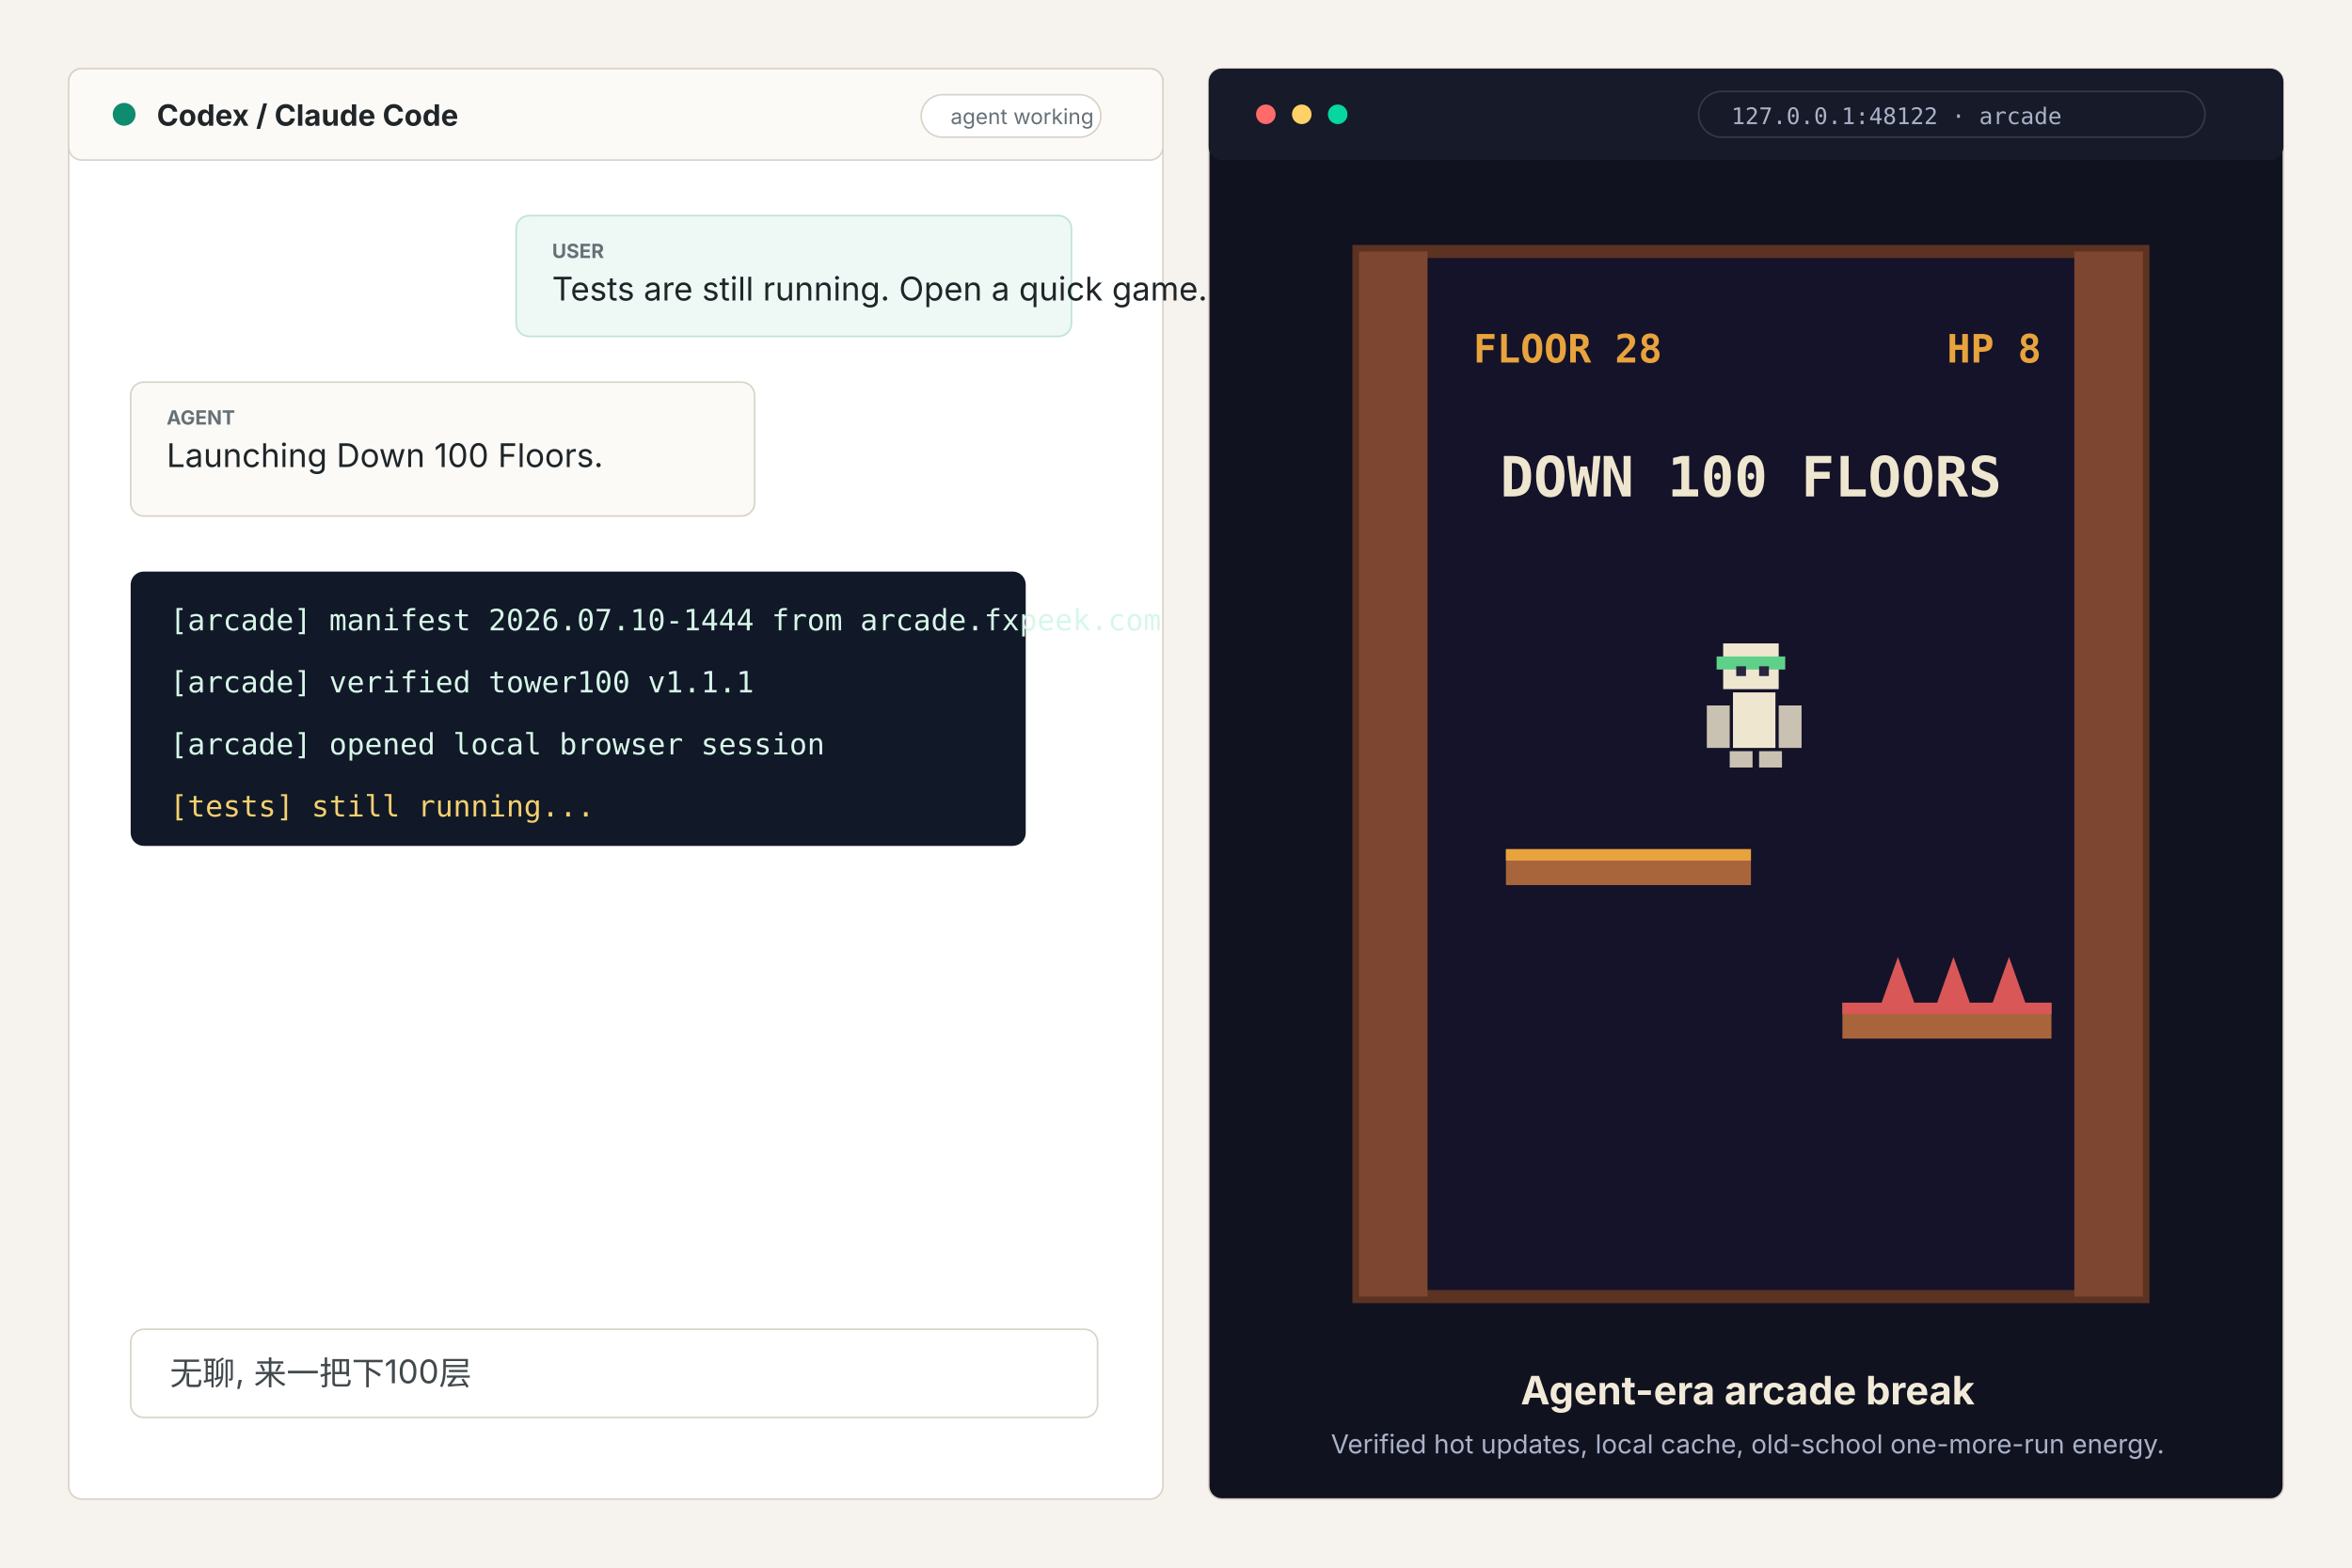
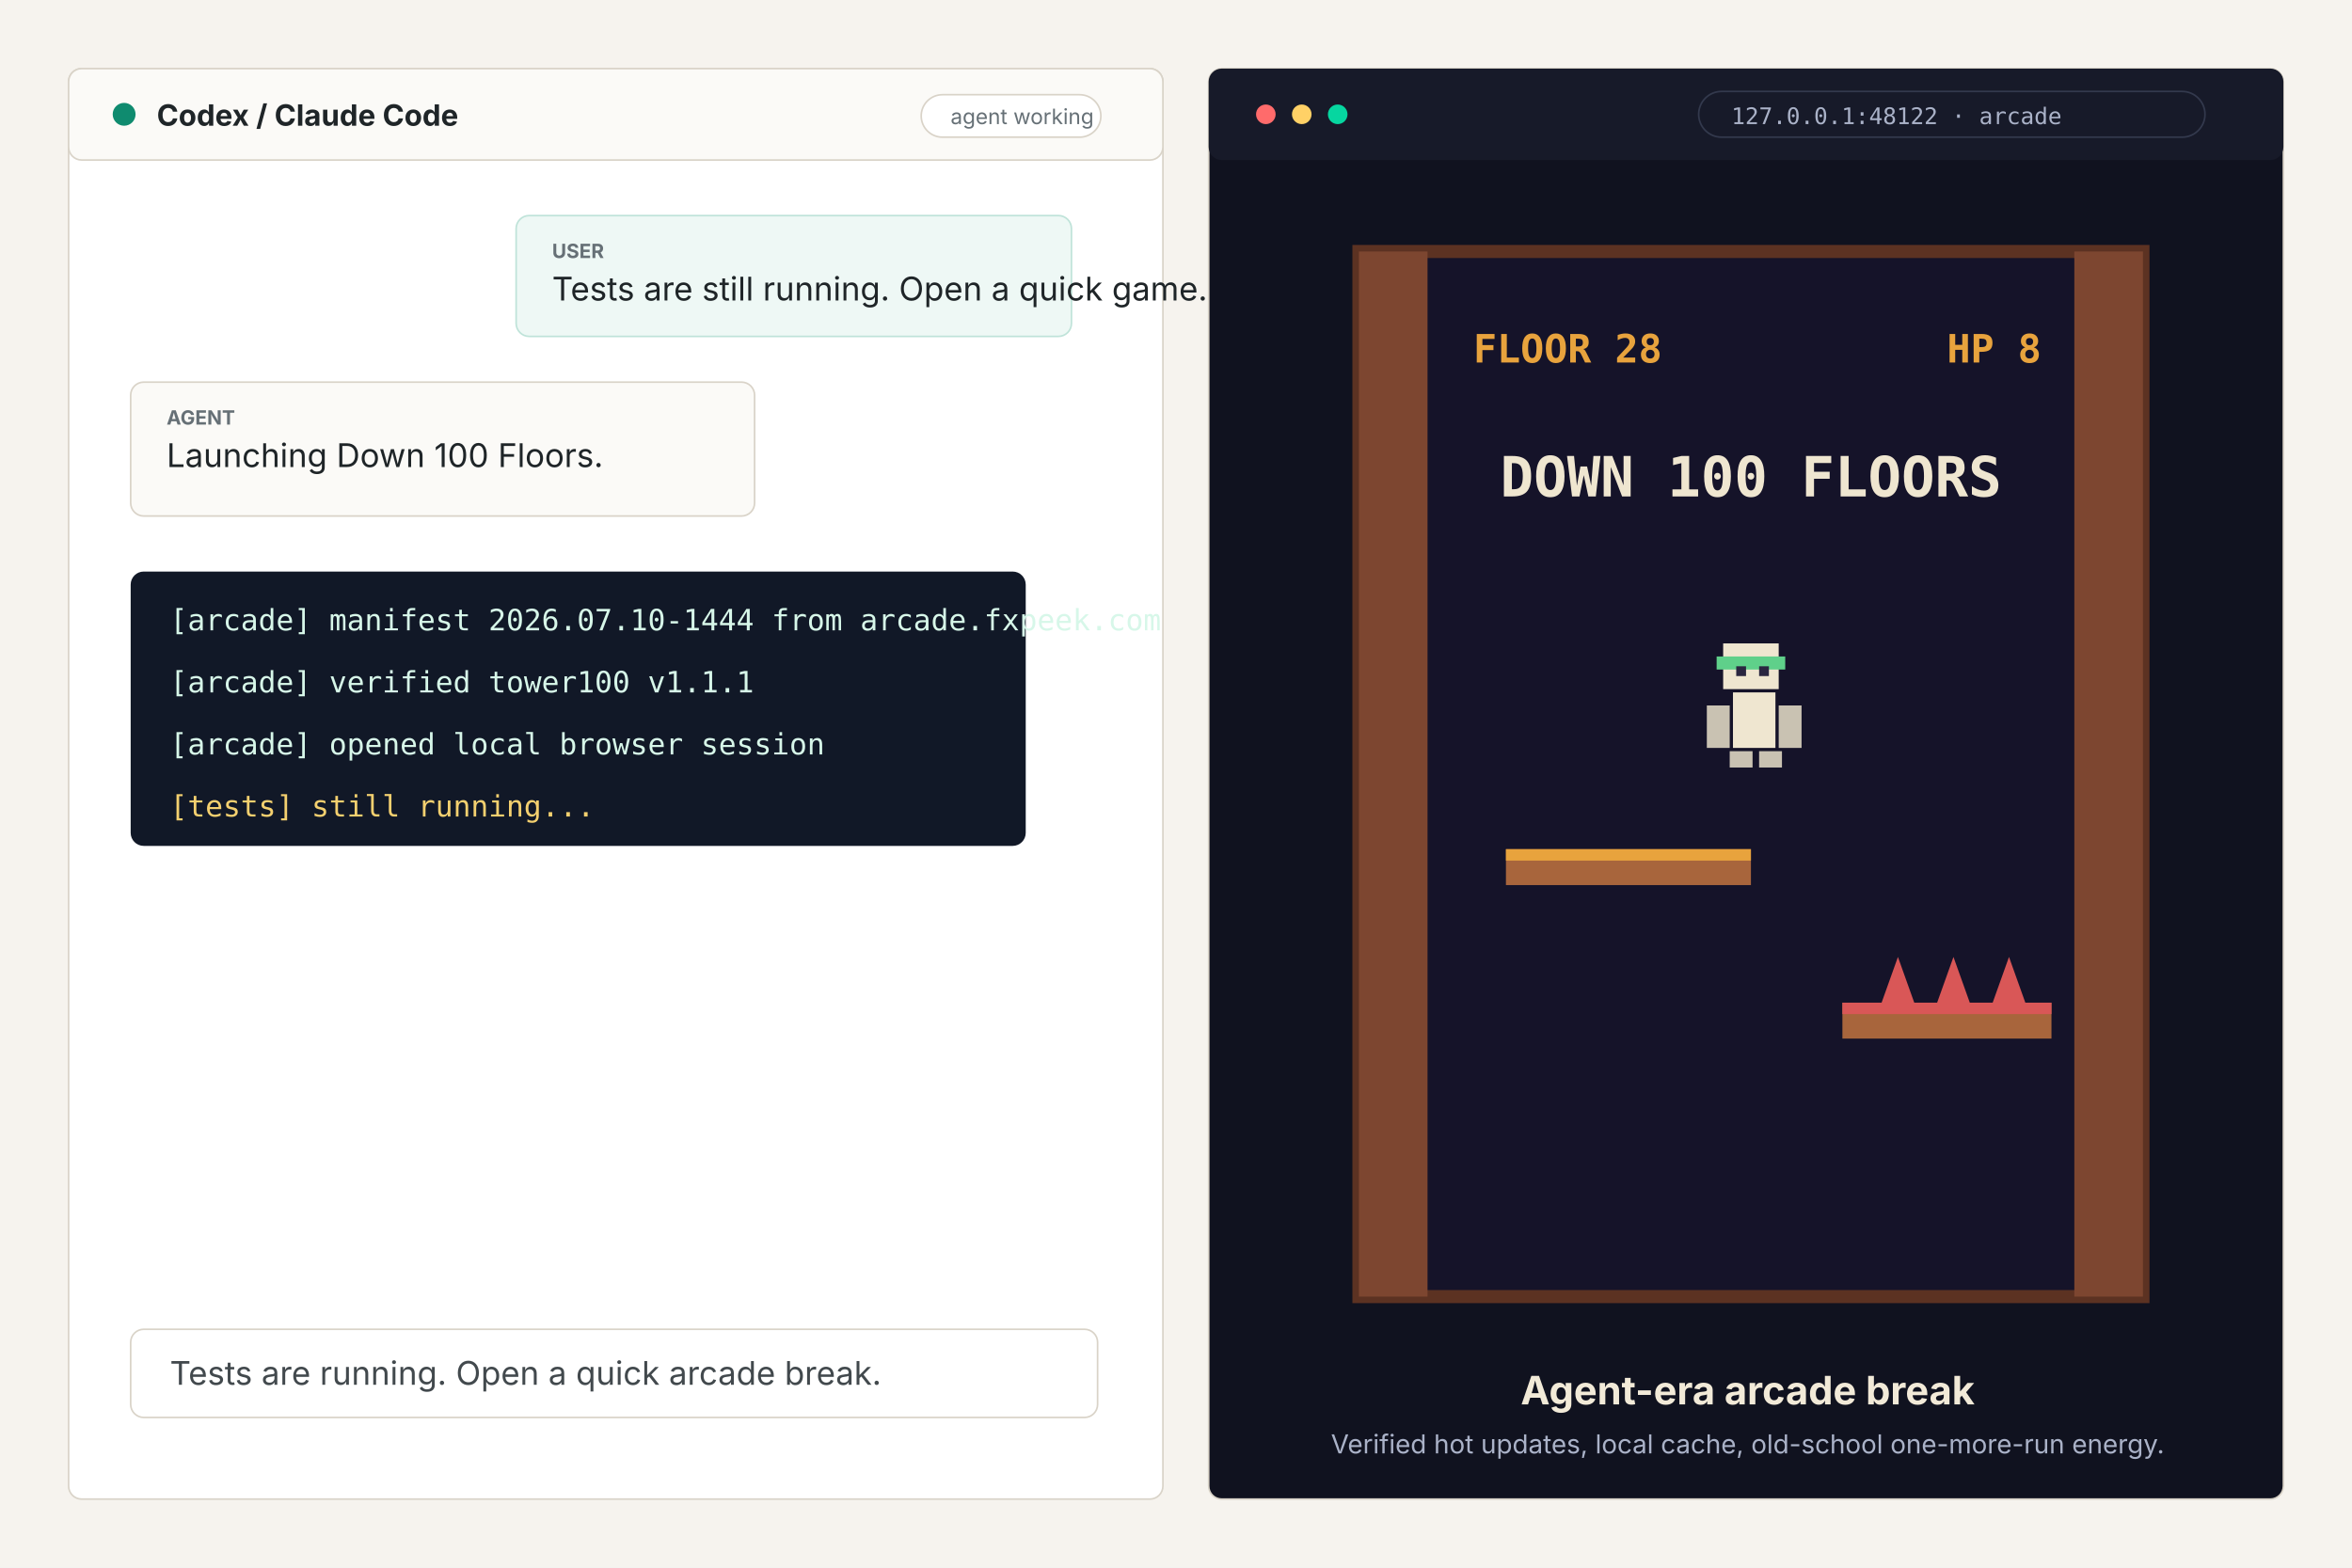
<svg xmlns="http://www.w3.org/2000/svg" width="1440" height="960" viewBox="0 0 1440 960" role="img" aria-labelledby="title desc">
  <rect width="1440" height="960" fill="#f6f3ee" />
  <rect x="42" y="42" width="670" height="876" rx="8" fill="#fff" stroke="#d9d3c8" />
  <rect x="42" y="42" width="670" height="56" rx="8" fill="#fbfaf7" stroke="#d9d3c8" />
  <circle cx="76" cy="70" r="7" fill="#0f8b6f" />
  <text x="96" y="77" font-family="Inter,Arial,sans-serif" font-size="18" font-weight="700" fill="#1f2528">Codex / Claude Code</text>
  <rect x="564" y="58" width="110" height="26" rx="13" fill="#fff" stroke="#d9d3c8" />
  <text x="582" y="76" font-family="Inter,Arial,sans-serif" font-size="13" fill="#667076">agent working</text>
  <rect x="316" y="132" width="340" height="74" rx="8" fill="#eef8f5" stroke="#bfe3d9" />
  <text x="338" y="158" font-family="Inter,Arial,sans-serif" font-size="12" font-weight="700" fill="#667076">USER</text>
  <text x="338" y="184" font-family="Inter,Arial,sans-serif" font-size="20" fill="#1f2528">Tests are still running. Open a quick game.</text>
  <rect x="80" y="234" width="382" height="82" rx="8" fill="#fbfaf7" stroke="#d9d3c8" />
  <text x="102" y="260" font-family="Inter,Arial,sans-serif" font-size="12" font-weight="700" fill="#667076">AGENT</text>
  <text x="102" y="286" font-family="Inter,Arial,sans-serif" font-size="20" fill="#1f2528">Launching Down 100 Floors.</text>
  <rect x="80" y="350" width="548" height="168" rx="8" fill="#111827" />
  <text x="104" y="386" font-family="Menlo,Consolas,monospace" font-size="18" fill="#d7f7e9">[arcade] manifest 2026.07.10-1444 from arcade.fxpeek.com</text>
  <text x="104" y="424" font-family="Menlo,Consolas,monospace" font-size="18" fill="#d7f7e9">[arcade] verified tower100 v1.1.1</text>
  <text x="104" y="462" font-family="Menlo,Consolas,monospace" font-size="18" fill="#d7f7e9">[arcade] opened local browser session</text>
  <text x="104" y="500" font-family="Menlo,Consolas,monospace" font-size="18" fill="#f4d06f">[tests] still running...</text>
  <rect x="80" y="814" width="592" height="54" rx="8" fill="#fff" stroke="#d9d3c8" />
-   <text x="104" y="848" font-family="Inter,Arial,sans-serif" font-size="20" fill="#42494d">无聊, 来一把下100层</text>
+   <text x="104" y="848" font-family="Inter,Arial,sans-serif" font-size="20" fill="#42494d">Tests are running. Open a quick arcade break.</text>
  <rect x="740" y="42" width="658" height="876" rx="8" fill="#10121f" stroke="#d9d3c8" />
  <rect x="740" y="42" width="658" height="56" rx="8" fill="#171a29" />
  <circle cx="775" cy="70" r="6" fill="#ff6b6b" />
  <circle cx="797" cy="70" r="6" fill="#ffd166" />
  <circle cx="819" cy="70" r="6" fill="#06d6a0" />
  <rect x="1040" y="56" width="310" height="28" rx="14" fill="none" stroke="#33394d" />
  <text x="1060" y="76" font-family="Menlo,Consolas,monospace" font-size="14" fill="#aab2c8">127.0.0.1:48122 · arcade</text>
  <rect x="832" y="154" width="480" height="640" fill="#151329" stroke="#5c3222" stroke-width="8" />
  <rect x="832" y="154" width="42" height="640" fill="#7d4630" />
  <rect x="1270" y="154" width="42" height="640" fill="#7d4630" />
  <text x="902" y="222" font-family="Menlo,Consolas,monospace" font-size="24" font-weight="900" fill="#e8a33d">FLOOR 28</text>
  <text x="1192" y="222" font-family="Menlo,Consolas,monospace" font-size="24" font-weight="900" fill="#e8a33d">HP 8</text>
  <text x="1072" y="304" text-anchor="middle" font-family="Menlo,Consolas,monospace" font-size="34" font-weight="900" fill="#efe6d0">DOWN 100 FLOORS</text>
  <g aria-label="pixel player">
    <rect x="1055" y="394" width="34" height="28" fill="#efe6d0" />
    <rect x="1051" y="402" width="42" height="8" fill="#5fd08a" />
    <rect x="1063" y="408" width="6" height="6" fill="#2a2640" />
    <rect x="1077" y="408" width="6" height="6" fill="#2a2640" />
    <rect x="1061" y="424" width="26" height="34" fill="#efe6d0" />
    <rect x="1045" y="432" width="14" height="26" fill="#c9c2b2" />
    <rect x="1089" y="432" width="14" height="26" fill="#c9c2b2" />
    <rect x="1059" y="460" width="14" height="10" fill="#c9c2b2" />
    <rect x="1077" y="460" width="14" height="10" fill="#c9c2b2" />
  </g>
  <rect x="922" y="520" width="150" height="22" fill="#a8653c" />
  <rect x="922" y="520" width="150" height="7" fill="#e8a33d" />
  <rect x="1128" y="614" width="128" height="22" fill="#a8653c" />
  <rect x="1128" y="614" width="128" height="7" fill="#d95757" />
  <path d="M1152 614h20l-10-28zM1186 614h20l-10-28zM1220 614h20l-10-28z" fill="#d95757" />
  <text x="1070" y="860" text-anchor="middle" font-family="Inter,Arial,sans-serif" font-size="24" font-weight="700" fill="#f2ead8">Agent-era arcade break</text>
  <text x="1070" y="890" text-anchor="middle" font-family="Inter,Arial,sans-serif" font-size="16" fill="#aab2c8">Verified hot updates, local cache, old-school one-more-run energy.</text>
</svg>
